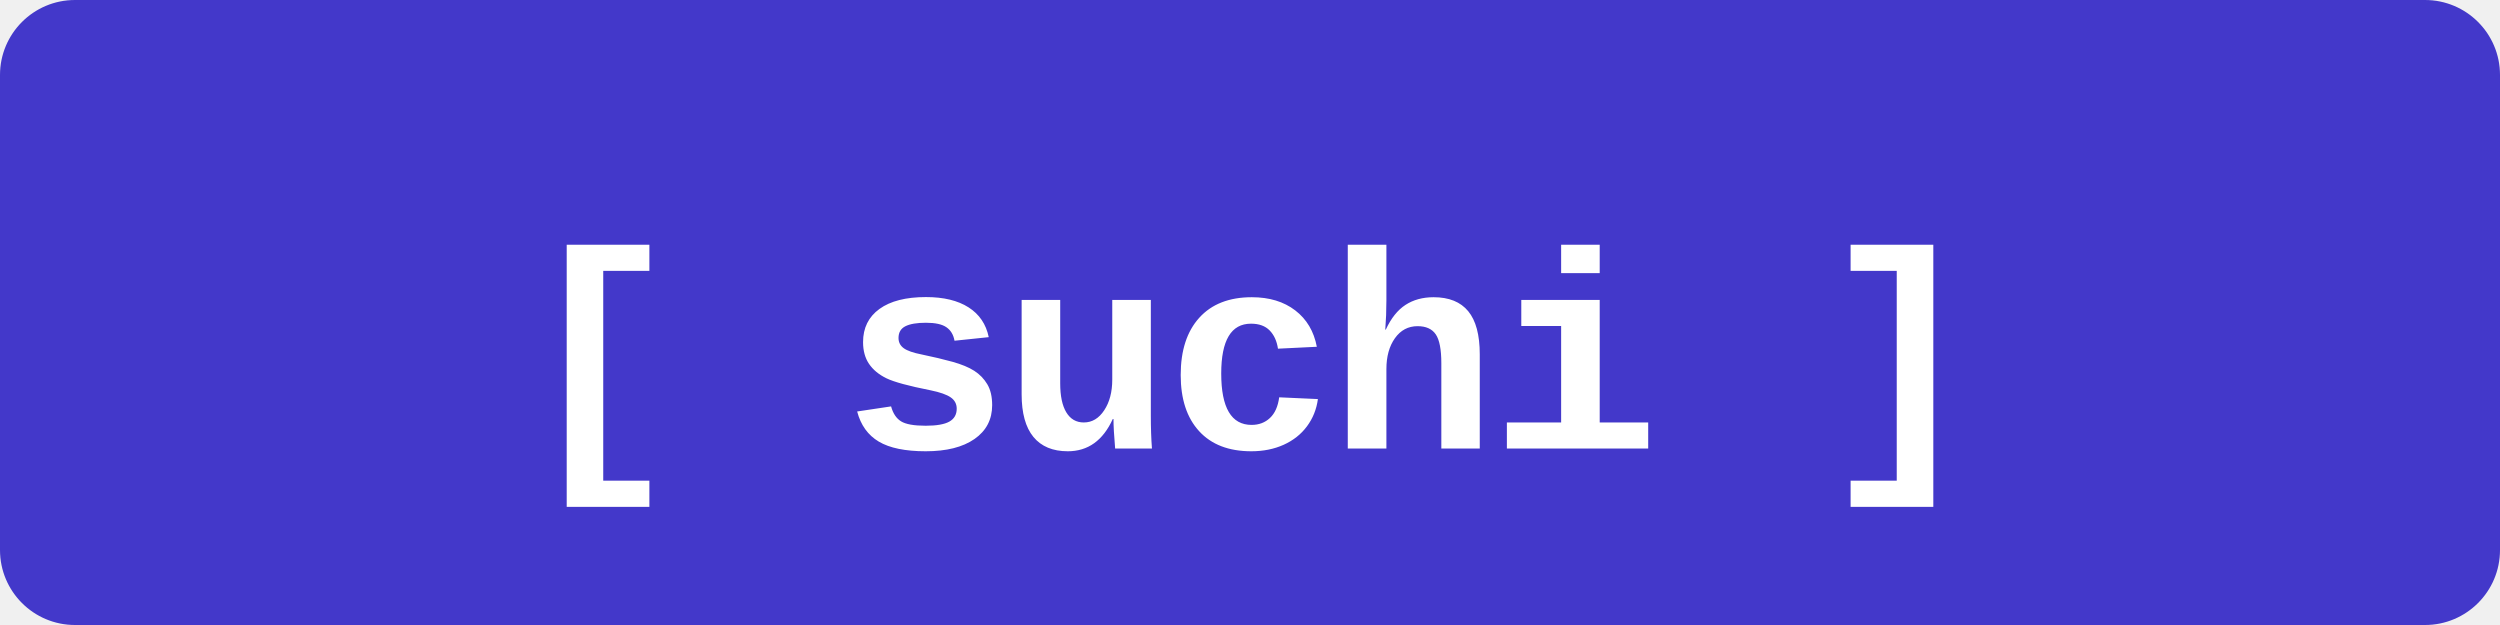
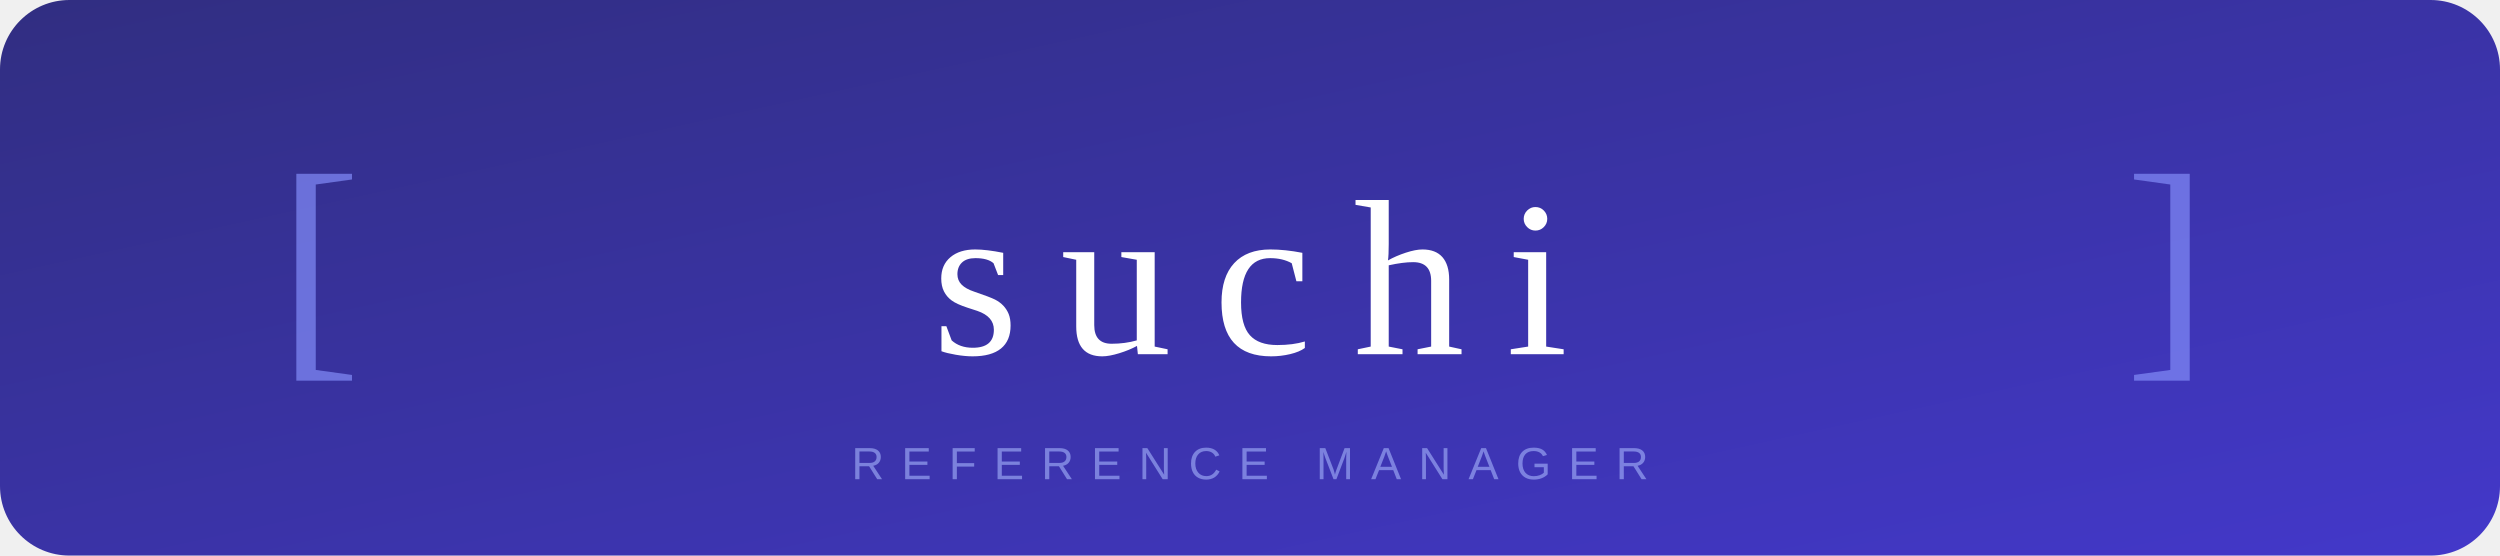
- <svg xmlns="http://www.w3.org/2000/svg" viewBox="0 0 800 200">
-   <rect width="800" height="200" rx="24" fill="#4338CA" />
-   <text x="400" y="118" text-anchor="middle" dominant-baseline="middle" font-family="'JetBrains Mono', 'Fira Code', 'SF Mono', 'Consolas', 'Courier New', monospace" font-size="90" font-weight="600" fill="#FFFFFF" letter-spacing="-2">[ suchi ]</text>
+ <svg xmlns="http://www.w3.org/2000/svg" viewBox="0 0 720 160">
+   <defs>
+     <linearGradient id="bg" x1="0%" y1="0%" x2="100%" y2="100%">
+       <stop offset="0%" stop-color="#312E81" />
+       <stop offset="100%" stop-color="#4338CA" />
+     </linearGradient>
+   </defs>
+   <rect width="720" height="160" rx="20" fill="url(#bg)" />
+   <text x="80" y="100" font-family="'Georgia', 'Times New Roman', serif" font-size="72" font-weight="400" fill="#818CF8" opacity="0.7">[</text>
+   <text x="360" y="102" text-anchor="middle" font-family="'Georgia', 'Times New Roman', serif" font-size="64" font-weight="400" fill="#FFFFFF" letter-spacing="12">suchi</text>
+   <text x="612" y="100" font-family="'Georgia', 'Times New Roman', serif" font-size="72" font-weight="400" fill="#818CF8" opacity="0.7">]</text>
+   <text x="360" y="138" text-anchor="middle" font-family="'Helvetica Neue', 'Arial', sans-serif" font-size="13" font-weight="300" fill="#A5B4FC" letter-spacing="5" opacity="0.6">REFERENCE MANAGER</text>
</svg>
